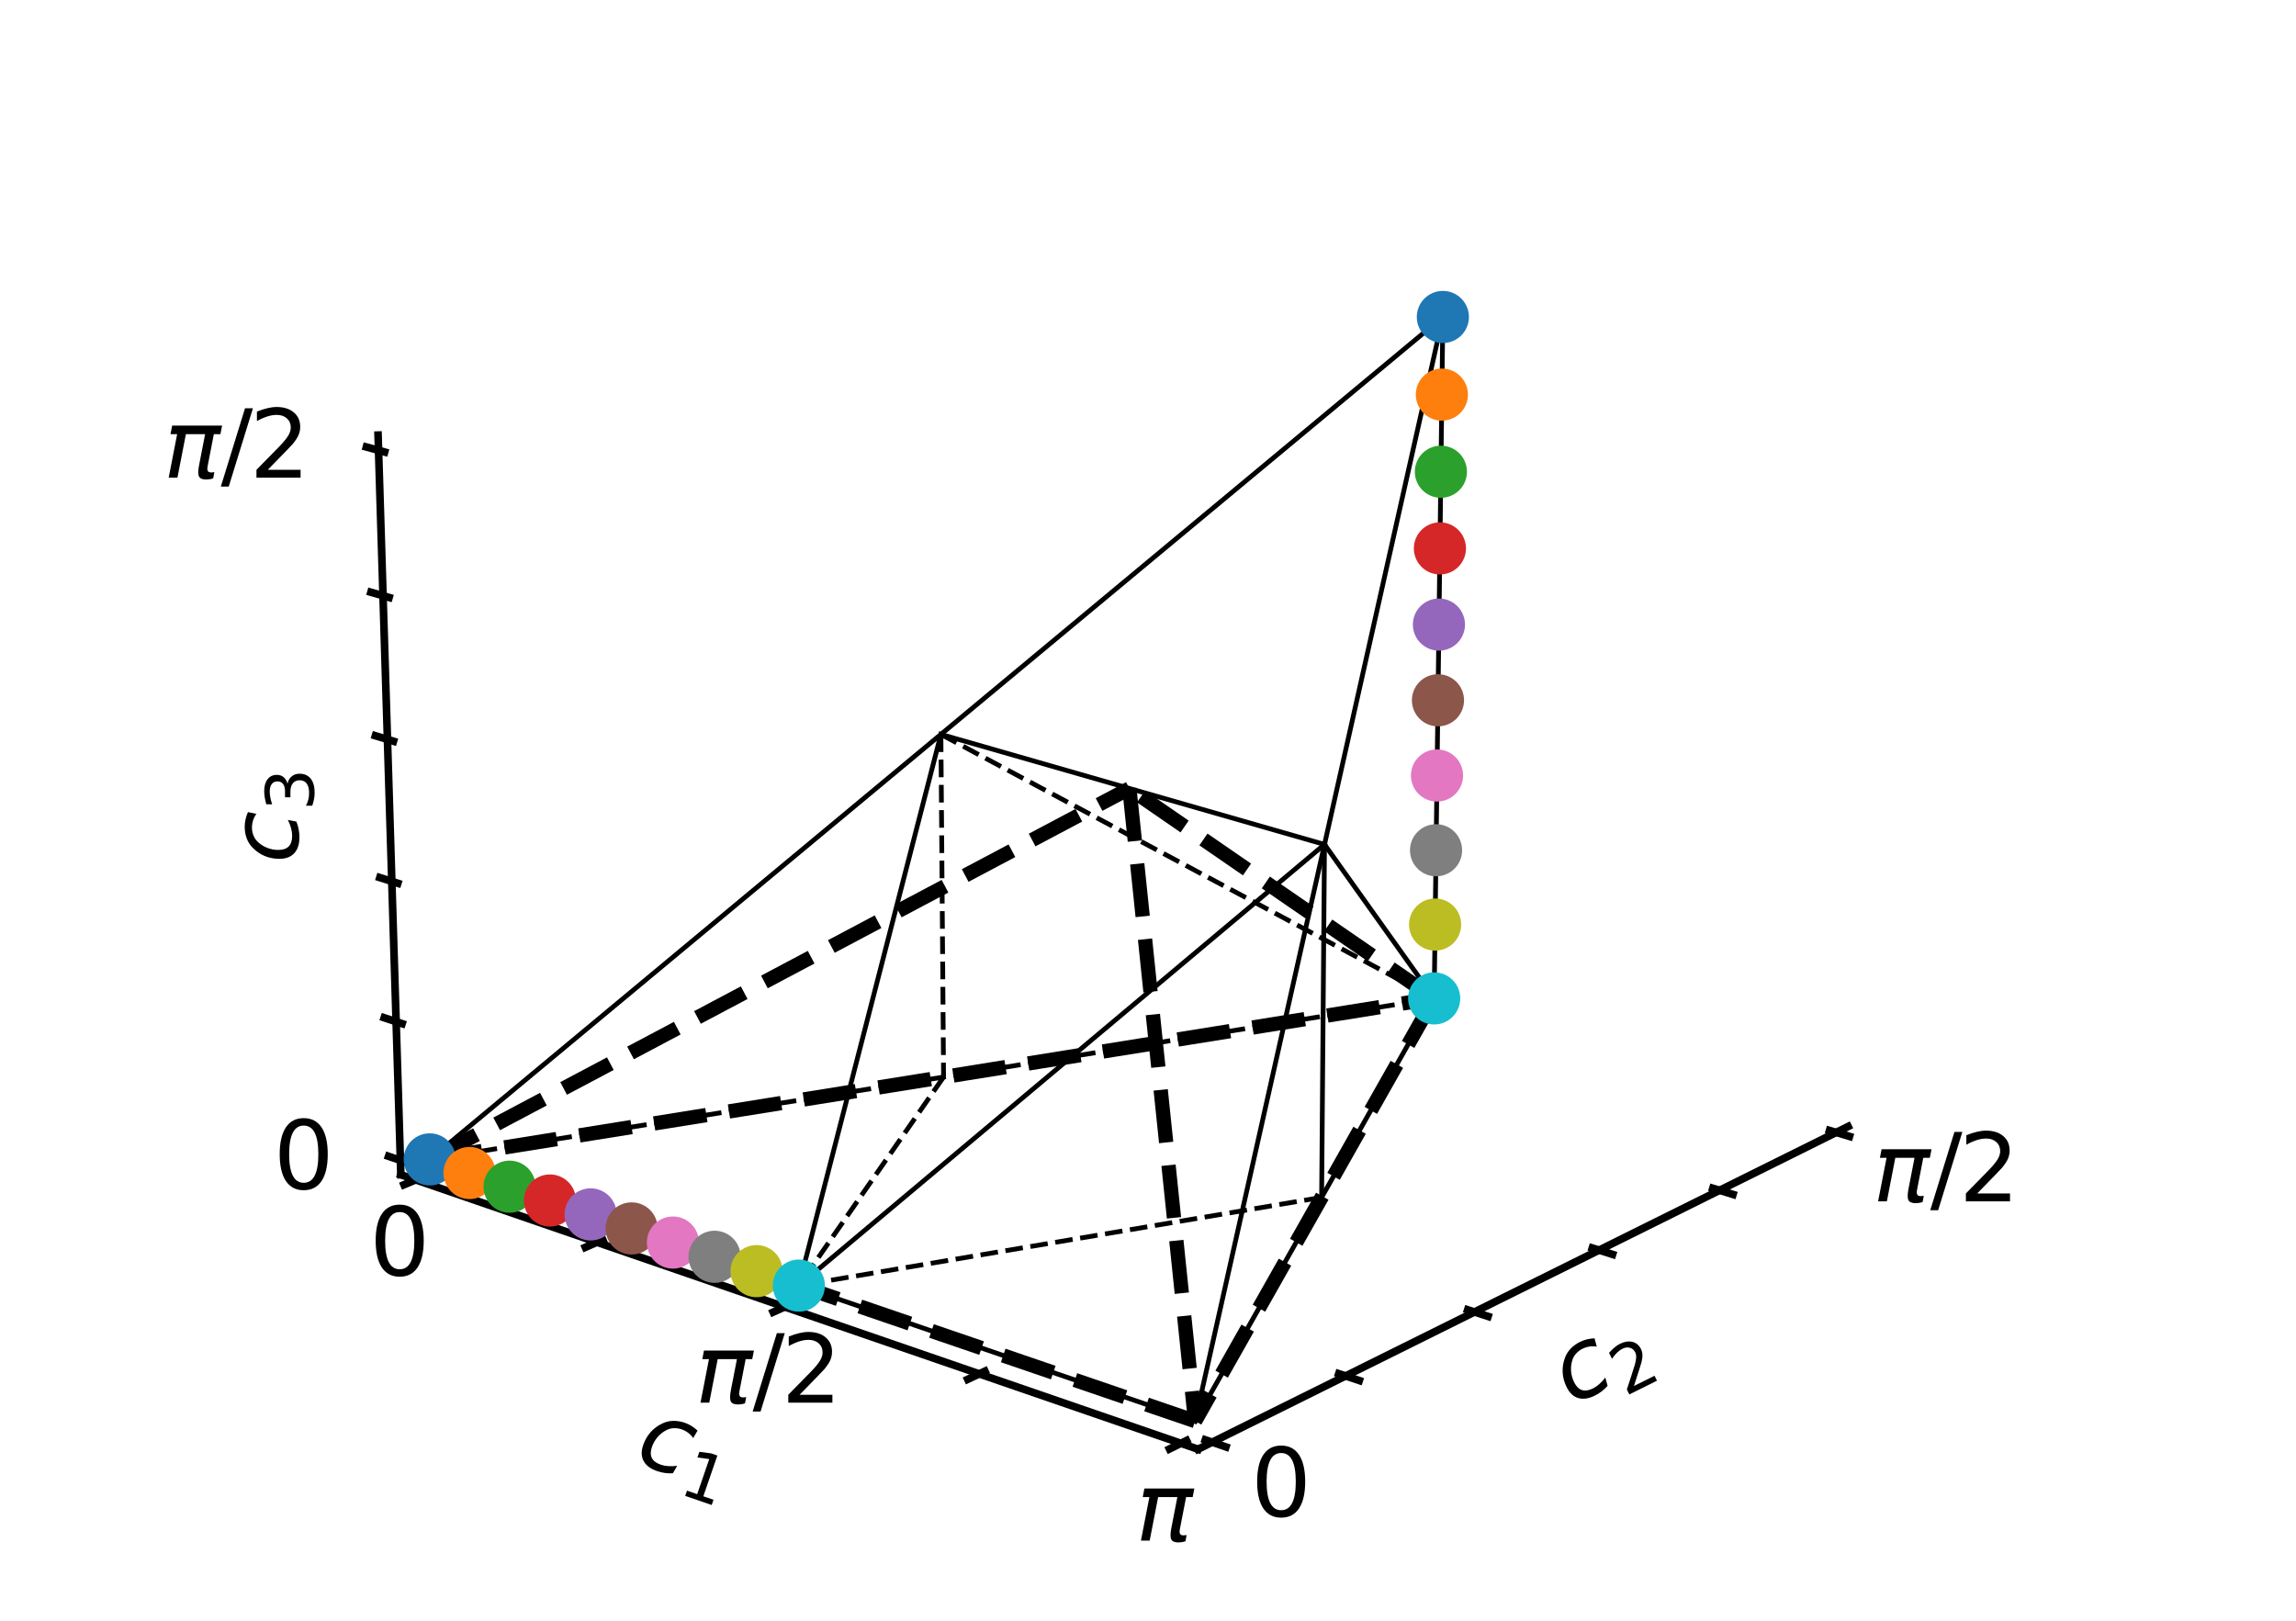
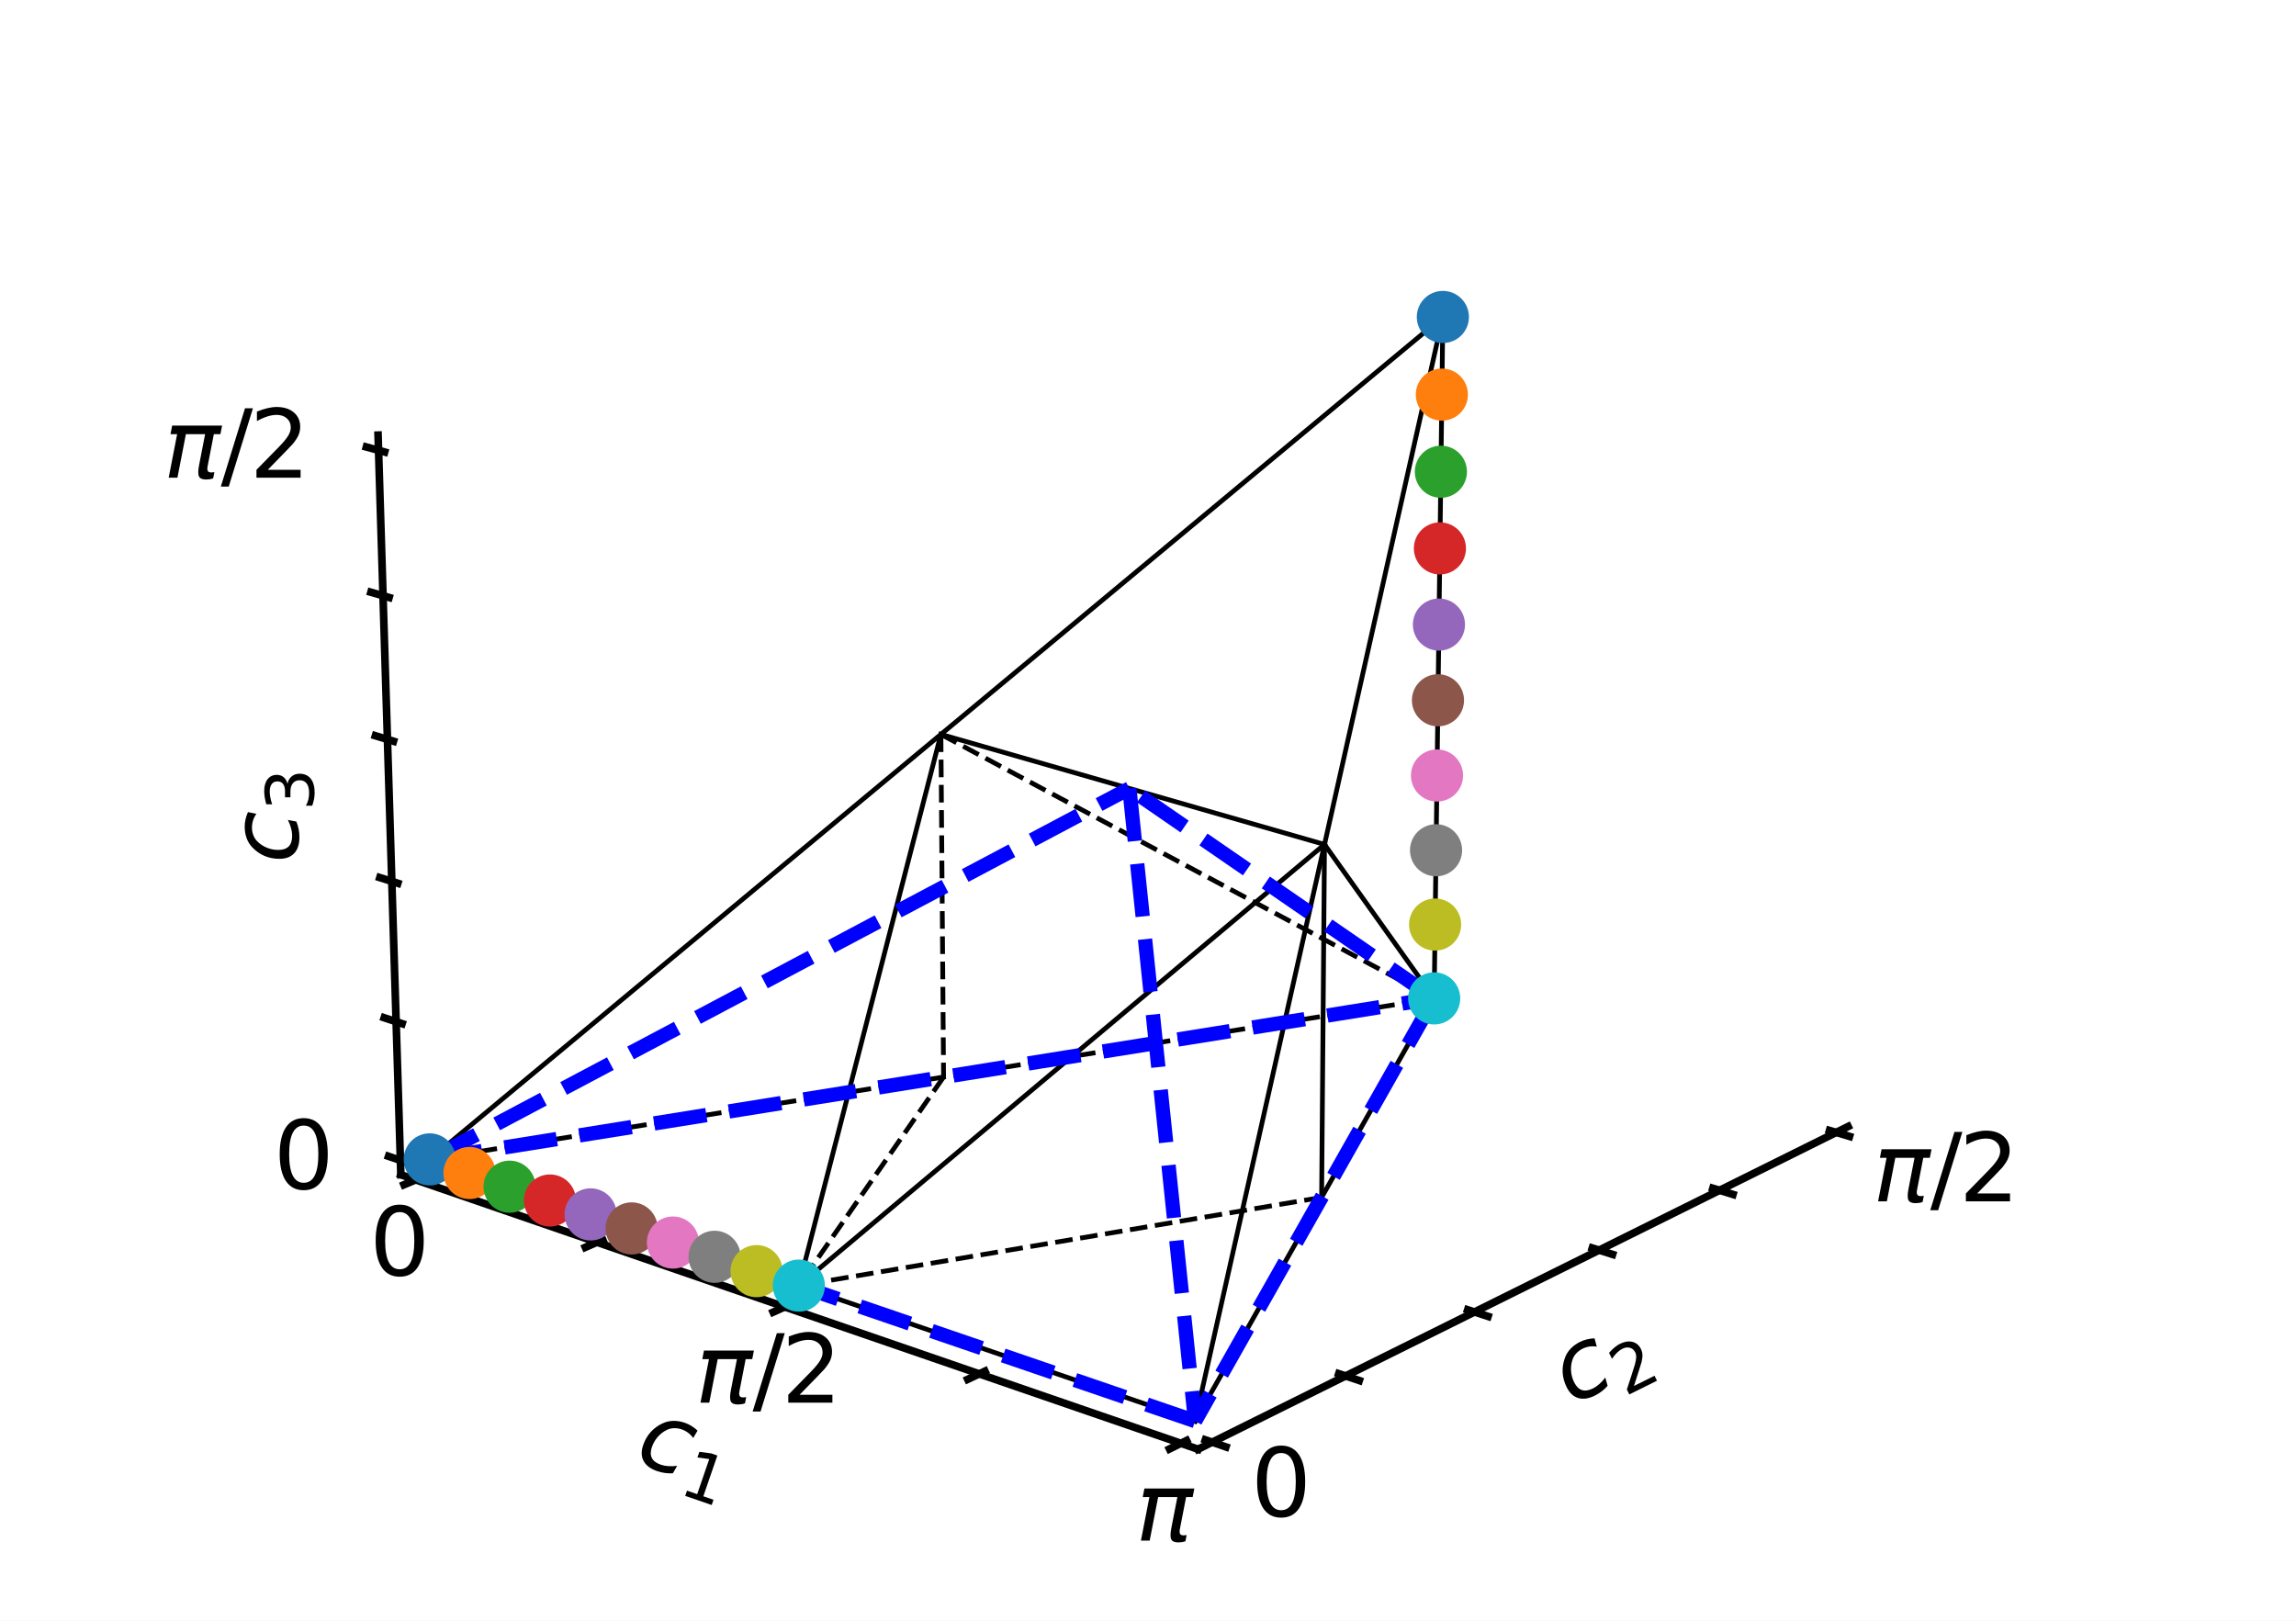
<svg xmlns="http://www.w3.org/2000/svg" xmlns:xlink="http://www.w3.org/1999/xlink" width="240.945pt" height="170.079pt" viewBox="0 0 240.945 170.079" version="1.1">
  <defs>
    <style type="text/css">*{stroke-linejoin: round; stroke-linecap: butt}</style>
  </defs>
  <g id="figure_1">
    <g id="patch_1">
      <path d="M 0 170.079 L 240.945 170.079 L 240.945 0 L 0 0 z " style="fill: #ffffff" />
    </g>
    <g id="patch_2">
      <path d="M 31.181 170.079 L 201.26 170.079 L 201.26 0 L 31.181 0 L 31.181 170.079 z " style="fill: none" />
    </g>
    <g id="pane3d_1">
      <g id="patch_3">
        <path d="M 42.064 123.275 L 112.354 93.891 L 112.177 21.685 L 39.676 45.659 " style="fill: none; opacity: 0" />
      </g>
    </g>
    <g id="pane3d_2">
      <g id="patch_4">
        <path d="M 112.354 93.891 L 193.943 118.215 L 196.265 41.522 L 112.177 21.685 " style="fill: none; opacity: 0" />
      </g>
    </g>
    <g id="pane3d_3">
      <g id="patch_5">
        <path d="M 42.064 123.275 L 125.721 152.082 L 193.943 118.215 L 112.354 93.891 " style="fill: none; opacity: 0" />
      </g>
    </g>
    <g id="axis3d_1">
      <g id="line2d_1">
        <path d="M 42.064 123.275 L 125.721 152.082 " style="fill: none; stroke: #000000; stroke-width: 0.8; stroke-linecap: square" />
      </g>
      <g id="text_1">
        <g transform="translate(66.42181 153.3539) rotate(-340.9997) scale(0.1 -0.1)">
          <defs>
            <path id="DejaVuSans-Oblique-63" d="M 3431 3366 L 3316 2797 Q 3109 2947 2876 3022 Q 2644 3097 2394 3097 Q 2119 3097 1870 3000 Q 1622 2903 1453 2725 Q 1184 2453 1037 2087 Q 891 1722 891 1331 Q 891 859 1127 628 Q 1363 397 1844 397 Q 2081 397 2348 469 Q 2616 541 2906 684 L 2797 116 Q 2547 13 2283 -39 Q 2019 -91 1741 -91 Q 1044 -91 669 257 Q 294 606 294 1253 Q 294 1797 489 2255 Q 684 2713 1069 3078 Q 1331 3328 1684 3456 Q 2038 3584 2456 3584 Q 2700 3584 2940 3529 Q 3181 3475 3431 3366 z " transform="scale(0.015625)" />
            <path id="DejaVuSans-31" d="M 794 531 L 1825 531 L 1825 4091 L 703 3866 L 703 4441 L 1819 4666 L 2450 4666 L 2450 531 L 3481 531 L 3481 0 L 794 0 L 794 531 z " transform="scale(0.015625)" />
          </defs>
          <use xlink:href="#DejaVuSans-Oblique-63" />
          <use xlink:href="#DejaVuSans-31" transform="translate(54.98047 -16.40625) scale(0.7)" />
        </g>
      </g>
      <g id="xtick_1">
        <g id="line2d_2">
          <path d="M 44.229 123.556 L 42.398 124.324 " style="fill: none; stroke: #000000; stroke-width: 0.8; stroke-linecap: square" />
        </g>
        <g id="text_2">
          <g transform="translate(38.76644 133.836) scale(0.1 -0.1)">
            <defs>
              <path id="DejaVuSans-30" d="M 2034 4250 Q 1547 4250 1301 3770 Q 1056 3291 1056 2328 Q 1056 1369 1301 889 Q 1547 409 2034 409 Q 2525 409 2770 889 Q 3016 1369 3016 2328 Q 3016 3291 2770 3770 Q 2525 4250 2034 4250 z M 2034 4750 Q 2819 4750 3233 4129 Q 3647 3509 3647 2328 Q 3647 1150 3233 529 Q 2819 -91 2034 -91 Q 1250 -91 836 529 Q 422 1150 422 2328 Q 422 3509 836 4129 Q 1250 4750 2034 4750 z " transform="scale(0.015625)" />
            </defs>
            <use xlink:href="#DejaVuSans-30" />
          </g>
        </g>
      </g>
      <g id="xtick_2">
        <g id="line2d_3">
          <path d="M 63.252 130.098 L 61.429 130.893 " style="fill: none; stroke: #000000; stroke-width: 0.8; stroke-linecap: square" />
        </g>
      </g>
      <g id="xtick_3">
        <g id="line2d_4">
          <path d="M 82.95 136.872 L 81.136 137.695 " style="fill: none; stroke: #000000; stroke-width: 0.8; stroke-linecap: square" />
        </g>
        <g id="text_3">
          <g transform="translate(72.96414 147.2741) scale(0.1 -0.1)">
            <defs>
              <path id="DejaVuSans-Oblique-3c0" d="M 584 3500 L 3938 3500 L 3825 2925 L 3384 2925 L 2966 775 Q 2922 550 2981 450 Q 3038 353 3209 353 Q 3256 353 3325 363 Q 3397 369 3419 372 L 3338 -44 Q 3222 -84 3103 -103 Q 2981 -122 2866 -122 Q 2491 -122 2388 81 Q 2284 288 2391 838 L 2797 2925 L 1506 2925 L 938 0 L 350 0 L 919 2925 L 472 2925 L 584 3500 z " transform="scale(0.015625)" />
              <path id="DejaVuSans-2f" d="M 1625 4666 L 2156 4666 L 531 -594 L 0 -594 L 1625 4666 z " transform="scale(0.015625)" />
              <path id="DejaVuSans-32" d="M 1228 531 L 3431 531 L 3431 0 L 469 0 L 469 531 Q 828 903 1448 1529 Q 2069 2156 2228 2338 Q 2531 2678 2651 2914 Q 2772 3150 2772 3378 Q 2772 3750 2511 3984 Q 2250 4219 1831 4219 Q 1534 4219 1204 4116 Q 875 4013 500 3803 L 500 4441 Q 881 4594 1212 4672 Q 1544 4750 1819 4750 Q 2544 4750 2975 4387 Q 3406 4025 3406 3419 Q 3406 3131 3298 2873 Q 3191 2616 2906 2266 Q 2828 2175 2409 1742 Q 1991 1309 1228 531 z " transform="scale(0.015625)" />
            </defs>
            <use xlink:href="#DejaVuSans-Oblique-3c0" transform="translate(0 0.78125)" />
            <use xlink:href="#DejaVuSans-2f" transform="translate(60.20508 0.78125)" />
            <use xlink:href="#DejaVuSans-32" transform="translate(90.27148 0.78125)" />
          </g>
        </g>
      </g>
      <g id="xtick_4">
        <g id="line2d_5">
          <path d="M 103.359 143.891 L 101.556 144.744 " style="fill: none; stroke: #000000; stroke-width: 0.8; stroke-linecap: square" />
        </g>
      </g>
      <g id="xtick_5">
        <g id="line2d_6">
          <path d="M 124.518 151.168 L 122.729 152.053 " style="fill: none; stroke: #000000; stroke-width: 0.8; stroke-linecap: square" />
        </g>
        <g id="text_4">
          <g transform="translate(119.184 161.7025) scale(0.1 -0.1)">
            <use xlink:href="#DejaVuSans-Oblique-3c0" transform="translate(0 0.3125)" />
          </g>
        </g>
      </g>
    </g>
    <g id="axis3d_2">
      <g id="line2d_7">
        <path d="M 193.943 118.215 L 125.721 152.082 " style="fill: none; stroke: #000000; stroke-width: 0.8; stroke-linecap: square" />
      </g>
      <g id="text_5">
        <g transform="translate(164.8697 147.5349) rotate(-26.40096) scale(0.1 -0.1)">
          <use xlink:href="#DejaVuSans-Oblique-63" />
          <use xlink:href="#DejaVuSans-32" transform="translate(54.98047 -16.40625) scale(0.7)" />
        </g>
      </g>
      <g id="xtick_6">
        <g id="line2d_8">
          <path d="M 126.488 151.097 L 128.65 151.839 " style="fill: none; stroke: #000000; stroke-width: 0.8; stroke-linecap: square" />
        </g>
        <g id="text_6">
          <g transform="translate(131.2687 159.1202) scale(0.1 -0.1)">
            <use xlink:href="#DejaVuSans-30" />
          </g>
        </g>
      </g>
      <g id="xtick_7">
        <g id="line2d_9">
          <path d="M 140.492 144.155 L 142.642 144.872 " style="fill: none; stroke: #000000; stroke-width: 0.8; stroke-linecap: square" />
        </g>
      </g>
      <g id="xtick_8">
        <g id="line2d_10">
          <path d="M 154.021 137.449 L 156.158 138.142 " style="fill: none; stroke: #000000; stroke-width: 0.8; stroke-linecap: square" />
        </g>
      </g>
      <g id="xtick_9">
        <g id="line2d_11">
          <path d="M 167.099 130.966 L 169.224 131.636 " style="fill: none; stroke: #000000; stroke-width: 0.8; stroke-linecap: square" />
        </g>
      </g>
      <g id="xtick_10">
        <g id="line2d_12">
          <path d="M 179.749 124.696 L 181.861 125.344 " style="fill: none; stroke: #000000; stroke-width: 0.8; stroke-linecap: square" />
        </g>
      </g>
      <g id="xtick_11">
        <g id="line2d_13">
          <path d="M 191.992 118.628 L 194.09 119.255 " style="fill: none; stroke: #000000; stroke-width: 0.8; stroke-linecap: square" />
        </g>
        <g id="text_7">
          <g transform="translate(196.5433 126.1482) scale(0.1 -0.1)">
            <use xlink:href="#DejaVuSans-Oblique-3c0" transform="translate(0 0.78125)" />
            <use xlink:href="#DejaVuSans-2f" transform="translate(60.20508 0.78125)" />
            <use xlink:href="#DejaVuSans-32" transform="translate(90.27148 0.78125)" />
          </g>
        </g>
      </g>
    </g>
    <g id="axis3d_3">
      <g id="line2d_14">
        <path d="M 42.064 123.275 L 39.676 45.659 " style="fill: none; stroke: #000000; stroke-width: 0.8; stroke-linecap: square" />
      </g>
      <g id="text_8">
        <g transform="translate(31.27982 90.58402) rotate(-90) scale(0.1 -0.1)">
          <defs>
            <path id="DejaVuSans-33" d="M 2597 2516 Q 3050 2419 3304 2112 Q 3559 1806 3559 1356 Q 3559 666 3084 287 Q 2609 -91 1734 -91 Q 1441 -91 1130 -33 Q 819 25 488 141 L 488 750 Q 750 597 1062 519 Q 1375 441 1716 441 Q 2309 441 2620 675 Q 2931 909 2931 1356 Q 2931 1769 2642 2001 Q 2353 2234 1838 2234 L 1294 2234 L 1294 2753 L 1863 2753 Q 2328 2753 2575 2939 Q 2822 3125 2822 3475 Q 2822 3834 2567 4026 Q 2313 4219 1838 4219 Q 1578 4219 1281 4162 Q 984 4106 628 3988 L 628 4550 Q 988 4650 1302 4700 Q 1616 4750 1894 4750 Q 2613 4750 3031 4423 Q 3450 4097 3450 3541 Q 3450 3153 3228 2886 Q 3006 2619 2597 2516 z " transform="scale(0.015625)" />
          </defs>
          <use xlink:href="#DejaVuSans-Oblique-63" />
          <use xlink:href="#DejaVuSans-33" transform="translate(54.98047 -16.40625) scale(0.7)" />
        </g>
      </g>
      <g id="xtick_12">
        <g id="line2d_15">
          <path d="M 42.64 121.983 L 40.775 121.343 " style="fill: none; stroke: #000000; stroke-width: 0.8; stroke-linecap: square" />
        </g>
        <g id="text_9">
          <g transform="translate(28.69442 124.7596) scale(0.1 -0.1)">
            <use xlink:href="#DejaVuSans-30" />
          </g>
        </g>
      </g>
      <g id="xtick_13">
        <g id="line2d_16">
          <path d="M 42.195 107.422 L 40.321 106.804 " style="fill: none; stroke: #000000; stroke-width: 0.8; stroke-linecap: square" />
        </g>
      </g>
      <g id="xtick_14">
        <g id="line2d_17">
          <path d="M 41.746 92.69 L 39.861 92.094 " style="fill: none; stroke: #000000; stroke-width: 0.8; stroke-linecap: square" />
        </g>
      </g>
      <g id="xtick_15">
        <g id="line2d_18">
          <path d="M 41.291 77.784 L 39.396 77.21 " style="fill: none; stroke: #000000; stroke-width: 0.8; stroke-linecap: square" />
        </g>
      </g>
      <g id="xtick_16">
        <g id="line2d_19">
          <path d="M 40.831 62.7 L 38.925 62.149 " style="fill: none; stroke: #000000; stroke-width: 0.8; stroke-linecap: square" />
        </g>
      </g>
      <g id="xtick_17">
        <g id="line2d_20">
          <path d="M 40.365 47.435 L 38.448 46.908 " style="fill: none; stroke: #000000; stroke-width: 0.8; stroke-linecap: square" />
        </g>
        <g id="text_10">
          <g transform="translate(17.15466 50.20871) scale(0.1 -0.1)">
            <use xlink:href="#DejaVuSans-Oblique-3c0" transform="translate(0 0.78125)" />
            <use xlink:href="#DejaVuSans-2f" transform="translate(60.20508 0.78125)" />
            <use xlink:href="#DejaVuSans-32" transform="translate(90.27148 0.78125)" />
          </g>
        </g>
      </g>
    </g>
    <g id="axes_1">
      <g id="line2d_21">
-         <path d="M 45.098 121.667 L 150.503 104.772 " clip-path="url(#p0db83124ba)" style="fill: none; stroke-dasharray: 1.85,0.8; stroke-dashoffset: 0; stroke: #000000; stroke-width: 0.5" />
+         <path d="M 45.098 121.667 L 150.503 104.772 " clip-path="url(#p7652b1ec98)" style="fill: none; stroke-dasharray: 1.85,0.8; stroke-dashoffset: 0; stroke: #000000; stroke-width: 0.5" />
      </g>
      <g id="line2d_22">
-         <path d="M 138.693 125.652 L 83.832 134.911 " clip-path="url(#p0db83124ba)" style="fill: none; stroke-dasharray: 1.85,0.8; stroke-dashoffset: 0; stroke: #000000; stroke-width: 0.5" />
+         <path d="M 138.693 125.652 L 83.832 134.911 " clip-path="url(#p7652b1ec98)" style="fill: none; stroke-dasharray: 1.85,0.8; stroke-dashoffset: 0; stroke: #000000; stroke-width: 0.5" />
      </g>
      <g id="line2d_23">
-         <path d="M 99.019 113.024 L 83.832 134.911 " clip-path="url(#p0db83124ba)" style="fill: none; stroke-dasharray: 1.85,0.8; stroke-dashoffset: 0; stroke: #000000; stroke-width: 0.5" />
+         <path d="M 99.019 113.024 L 83.832 134.911 " clip-path="url(#p7652b1ec98)" style="fill: none; stroke-dasharray: 1.85,0.8; stroke-dashoffset: 0; stroke: #000000; stroke-width: 0.5" />
      </g>
      <g id="line2d_24">
-         <path d="M 98.739 77.064 L 99.019 113.024 " clip-path="url(#p0db83124ba)" style="fill: none; stroke-dasharray: 1.85,0.8; stroke-dashoffset: 0; stroke: #000000; stroke-width: 0.5" />
+         <path d="M 98.739 77.064 L 99.019 113.024 " clip-path="url(#p7652b1ec98)" style="fill: none; stroke-dasharray: 1.85,0.8; stroke-dashoffset: 0; stroke: #000000; stroke-width: 0.5" />
      </g>
      <g id="line2d_25">
-         <path d="M 98.739 77.064 L 150.503 104.772 " clip-path="url(#p0db83124ba)" style="fill: none; stroke-dasharray: 1.85,0.8; stroke-dashoffset: 0; stroke: #000000; stroke-width: 0.5" />
+         <path d="M 98.739 77.064 L 150.503 104.772 " clip-path="url(#p7652b1ec98)" style="fill: none; stroke-dasharray: 1.85,0.8; stroke-dashoffset: 0; stroke: #000000; stroke-width: 0.5" />
      </g>
      <g id="line2d_26">
-         <path d="M 45.098 121.667 L 125.415 149.128 " clip-path="url(#p0db83124ba)" style="fill: none; stroke: #000000; stroke-width: 0.5; stroke-linecap: square" />
+         <path d="M 45.098 121.667 L 125.415 149.128 " clip-path="url(#p7652b1ec98)" style="fill: none; stroke: #000000; stroke-width: 0.5; stroke-linecap: square" />
      </g>
      <g id="line2d_27">
-         <path d="M 125.415 149.128 L 150.503 104.772 " clip-path="url(#p0db83124ba)" style="fill: none; stroke: #000000; stroke-width: 0.5; stroke-linecap: square" />
+         <path d="M 125.415 149.128 L 150.503 104.772 " clip-path="url(#p7652b1ec98)" style="fill: none; stroke: #000000; stroke-width: 0.5; stroke-linecap: square" />
      </g>
      <g id="line2d_28">
-         <path d="M 150.503 104.772 L 151.416 33.263 " clip-path="url(#p0db83124ba)" style="fill: none; stroke: #000000; stroke-width: 0.5; stroke-linecap: square" />
+         <path d="M 150.503 104.772 L 151.416 33.263 " clip-path="url(#p7652b1ec98)" style="fill: none; stroke: #000000; stroke-width: 0.5; stroke-linecap: square" />
      </g>
      <g id="line2d_29">
-         <path d="M 151.416 33.263 L 125.415 149.128 " clip-path="url(#p0db83124ba)" style="fill: none; stroke: #000000; stroke-width: 0.5; stroke-linecap: square" />
+         <path d="M 151.416 33.263 L 125.415 149.128 " clip-path="url(#p7652b1ec98)" style="fill: none; stroke: #000000; stroke-width: 0.5; stroke-linecap: square" />
      </g>
      <g id="line2d_30">
-         <path d="M 151.416 33.263 L 45.098 121.667 " clip-path="url(#p0db83124ba)" style="fill: none; stroke: #000000; stroke-width: 0.5; stroke-linecap: square" />
+         <path d="M 151.416 33.263 L 45.098 121.667 " clip-path="url(#p7652b1ec98)" style="fill: none; stroke: #000000; stroke-width: 0.5; stroke-linecap: square" />
      </g>
      <g id="line2d_31">
-         <path d="M 83.832 134.911 L 138.994 88.617 " clip-path="url(#p0db83124ba)" style="fill: none; stroke: #000000; stroke-width: 0.5; stroke-linecap: square" />
+         <path d="M 83.832 134.911 L 138.994 88.617 " clip-path="url(#p7652b1ec98)" style="fill: none; stroke: #000000; stroke-width: 0.5; stroke-linecap: square" />
      </g>
      <g id="line2d_32">
-         <path d="M 83.832 134.911 L 98.739 77.064 " clip-path="url(#p0db83124ba)" style="fill: none; stroke: #000000; stroke-width: 0.5; stroke-linecap: square" />
+         <path d="M 83.832 134.911 L 98.739 77.064 " clip-path="url(#p7652b1ec98)" style="fill: none; stroke: #000000; stroke-width: 0.5; stroke-linecap: square" />
      </g>
      <g id="line2d_33">
-         <path d="M 138.994 88.617 L 98.739 77.064 " clip-path="url(#p0db83124ba)" style="fill: none; stroke: #000000; stroke-width: 0.5; stroke-linecap: square" />
+         <path d="M 138.994 88.617 L 98.739 77.064 " clip-path="url(#p7652b1ec98)" style="fill: none; stroke: #000000; stroke-width: 0.5; stroke-linecap: square" />
      </g>
      <g id="line2d_34">
-         <path d="M 138.994 88.617 L 150.503 104.772 " clip-path="url(#p0db83124ba)" style="fill: none; stroke: #000000; stroke-width: 0.5; stroke-linecap: square" />
+         <path d="M 138.994 88.617 L 150.503 104.772 " clip-path="url(#p7652b1ec98)" style="fill: none; stroke: #000000; stroke-width: 0.5; stroke-linecap: square" />
      </g>
      <g id="line2d_35">
-         <path d="M 138.994 88.617 L 138.693 125.652 " clip-path="url(#p0db83124ba)" style="fill: none; stroke: #000000; stroke-width: 0.5; stroke-linecap: square" />
+         <path d="M 138.994 88.617 L 138.693 125.652 " clip-path="url(#p7652b1ec98)" style="fill: none; stroke: #000000; stroke-width: 0.5; stroke-linecap: square" />
      </g>
      <g id="line2d_36">
-         <path d="M 45.098 121.667 L 150.503 104.772 " clip-path="url(#p0db83124ba)" style="fill: none; stroke-dasharray: 5.55,2.4; stroke-dashoffset: 0; stroke: #000000; stroke-width: 1.5" />
+         <path d="M 45.098 121.667 L 150.503 104.772 " clip-path="url(#p7652b1ec98)" style="fill: none; stroke-dasharray: 5.55,2.4; stroke-dashoffset: 0; stroke: #0000ff; stroke-width: 1.5" />
      </g>
      <g id="line2d_37">
-         <path d="M 45.098 121.667 L 125.415 149.128 " clip-path="url(#p0db83124ba)" style="fill: none; stroke-dasharray: 5.55,2.4; stroke-dashoffset: 0; stroke: #000000; stroke-width: 1.5" />
+         <path d="M 45.098 121.667 L 125.415 149.128 " clip-path="url(#p7652b1ec98)" style="fill: none; stroke-dasharray: 5.55,2.4; stroke-dashoffset: 0; stroke: #0000ff; stroke-width: 1.5" />
      </g>
      <g id="line2d_38">
-         <path d="M 150.503 104.772 L 125.415 149.128 " clip-path="url(#p0db83124ba)" style="fill: none; stroke-dasharray: 5.55,2.4; stroke-dashoffset: 0; stroke: #000000; stroke-width: 1.5" />
+         <path d="M 150.503 104.772 L 125.415 149.128 " clip-path="url(#p7652b1ec98)" style="fill: none; stroke-dasharray: 5.55,2.4; stroke-dashoffset: 0; stroke: #0000ff; stroke-width: 1.5" />
      </g>
      <g id="line2d_39">
-         <path d="M 45.098 121.667 L 118.519 82.741 " clip-path="url(#p0db83124ba)" style="fill: none; stroke-dasharray: 5.55,2.4; stroke-dashoffset: 0; stroke: #000000; stroke-width: 1.5" />
+         <path d="M 45.098 121.667 L 118.519 82.741 " clip-path="url(#p7652b1ec98)" style="fill: none; stroke-dasharray: 5.55,2.4; stroke-dashoffset: 0; stroke: #0000ff; stroke-width: 1.5" />
      </g>
      <g id="line2d_40">
-         <path d="M 150.503 104.772 L 118.519 82.741 " clip-path="url(#p0db83124ba)" style="fill: none; stroke-dasharray: 5.55,2.4; stroke-dashoffset: 0; stroke: #000000; stroke-width: 1.5" />
+         <path d="M 150.503 104.772 L 118.519 82.741 " clip-path="url(#p7652b1ec98)" style="fill: none; stroke-dasharray: 5.55,2.4; stroke-dashoffset: 0; stroke: #0000ff; stroke-width: 1.5" />
      </g>
      <g id="line2d_41">
-         <path d="M 118.519 82.741 L 125.415 149.128 " clip-path="url(#p0db83124ba)" style="fill: none; stroke-dasharray: 5.55,2.4; stroke-dashoffset: 0; stroke: #000000; stroke-width: 1.5" />
+         <path d="M 118.519 82.741 L 125.415 149.128 " clip-path="url(#p7652b1ec98)" style="fill: none; stroke-dasharray: 5.55,2.4; stroke-dashoffset: 0; stroke: #0000ff; stroke-width: 1.5" />
      </g>
      <g id="Path3DCollection_1">
        <defs>
-           <path id="mcfcbb75c93" d="M 0 2.236 C 0.593 2.236 1.162 2 1.581 1.581 C 2 1.162 2.236 0.593 2.236 0 C 2.236 -0.593 2 -1.162 1.581 -1.581 C 1.162 -2 0.593 -2.236 0 -2.236 C -0.593 -2.236 -1.162 -2 -1.581 -1.581 C -2 -1.162 -2.236 -0.593 -2.236 0 C -2.236 0.593 -2 1.162 -1.581 1.581 C -1.162 2 -0.593 2.236 0 2.236 z " style="stroke: #17becf" />
-         </defs>
-         <g clip-path="url(#p0db83124ba)">
-           <use xlink:href="#mcfcbb75c93" x="150.503" y="104.772" style="fill: #17becf; stroke: #17becf" />
+           <path id="mea7b1137d9" d="M 0 2.236 C 0.593 2.236 1.162 2 1.581 1.581 C 2 1.162 2.236 0.593 2.236 0 C 2.236 -0.593 2 -1.162 1.581 -1.581 C 1.162 -2 0.593 -2.236 0 -2.236 C -0.593 -2.236 -1.162 -2 -1.581 -1.581 C -2 -1.162 -2.236 -0.593 -2.236 0 C -2.236 0.593 -2 1.162 -1.581 1.581 C -1.162 2 -0.593 2.236 0 2.236 z " style="stroke: #17becf" />
+         </defs>
+         <g clip-path="url(#p7652b1ec98)">
+           <use xlink:href="#mea7b1137d9" x="150.503" y="104.772" style="fill: #17becf; stroke: #17becf" />
        </g>
      </g>
      <g id="Path3DCollection_2">
        <defs>
-           <path id="m96c15466d6" d="M 0 2.236 C 0.593 2.236 1.162 2 1.581 1.581 C 2 1.162 2.236 0.593 2.236 0 C 2.236 -0.593 2 -1.162 1.581 -1.581 C 1.162 -2 0.593 -2.236 0 -2.236 C -0.593 -2.236 -1.162 -2 -1.581 -1.581 C -2 -1.162 -2.236 -0.593 -2.236 0 C -2.236 0.593 -2 1.162 -1.581 1.581 C -1.162 2 -0.593 2.236 0 2.236 z " style="stroke: #bcbd22" />
-         </defs>
-         <g clip-path="url(#p0db83124ba)">
-           <use xlink:href="#m96c15466d6" x="150.602" y="97.023" style="fill: #bcbd22; stroke: #bcbd22" />
+           <path id="m4e7f03ec4c" d="M 0 2.236 C 0.593 2.236 1.162 2 1.581 1.581 C 2 1.162 2.236 0.593 2.236 0 C 2.236 -0.593 2 -1.162 1.581 -1.581 C 1.162 -2 0.593 -2.236 0 -2.236 C -0.593 -2.236 -1.162 -2 -1.581 -1.581 C -2 -1.162 -2.236 -0.593 -2.236 0 C -2.236 0.593 -2 1.162 -1.581 1.581 C -1.162 2 -0.593 2.236 0 2.236 z " style="stroke: #bcbd22" />
+         </defs>
+         <g clip-path="url(#p7652b1ec98)">
+           <use xlink:href="#m4e7f03ec4c" x="150.602" y="97.023" style="fill: #bcbd22; stroke: #bcbd22" />
        </g>
      </g>
      <g id="Path3DCollection_3">
        <defs>
-           <path id="m6849ec771a" d="M 0 2.236 C 0.593 2.236 1.162 2 1.581 1.581 C 2 1.162 2.236 0.593 2.236 0 C 2.236 -0.593 2 -1.162 1.581 -1.581 C 1.162 -2 0.593 -2.236 0 -2.236 C -0.593 -2.236 -1.162 -2 -1.581 -1.581 C -2 -1.162 -2.236 -0.593 -2.236 0 C -2.236 0.593 -2 1.162 -1.581 1.581 C -1.162 2 -0.593 2.236 0 2.236 z " style="stroke: #7f7f7f" />
-         </defs>
-         <g clip-path="url(#p0db83124ba)">
-           <use xlink:href="#m6849ec771a" x="150.701" y="89.226" style="fill: #7f7f7f; stroke: #7f7f7f" />
+           <path id="m5e0da529d9" d="M 0 2.236 C 0.593 2.236 1.162 2 1.581 1.581 C 2 1.162 2.236 0.593 2.236 0 C 2.236 -0.593 2 -1.162 1.581 -1.581 C 1.162 -2 0.593 -2.236 0 -2.236 C -0.593 -2.236 -1.162 -2 -1.581 -1.581 C -2 -1.162 -2.236 -0.593 -2.236 0 C -2.236 0.593 -2 1.162 -1.581 1.581 C -1.162 2 -0.593 2.236 0 2.236 z " style="stroke: #7f7f7f" />
+         </defs>
+         <g clip-path="url(#p7652b1ec98)">
+           <use xlink:href="#m5e0da529d9" x="150.701" y="89.226" style="fill: #7f7f7f; stroke: #7f7f7f" />
        </g>
      </g>
      <g id="Path3DCollection_4">
        <defs>
-           <path id="m16156f9783" d="M 0 2.236 C 0.593 2.236 1.162 2 1.581 1.581 C 2 1.162 2.236 0.593 2.236 0 C 2.236 -0.593 2 -1.162 1.581 -1.581 C 1.162 -2 0.593 -2.236 0 -2.236 C -0.593 -2.236 -1.162 -2 -1.581 -1.581 C -2 -1.162 -2.236 -0.593 -2.236 0 C -2.236 0.593 -2 1.162 -1.581 1.581 C -1.162 2 -0.593 2.236 0 2.236 z " style="stroke: #e377c2" />
-         </defs>
-         <g clip-path="url(#p0db83124ba)">
-           <use xlink:href="#m16156f9783" x="150.801" y="81.381" style="fill: #e377c2; stroke: #e377c2" />
+           <path id="m5a9c7114a6" d="M 0 2.236 C 0.593 2.236 1.162 2 1.581 1.581 C 2 1.162 2.236 0.593 2.236 0 C 2.236 -0.593 2 -1.162 1.581 -1.581 C 1.162 -2 0.593 -2.236 0 -2.236 C -0.593 -2.236 -1.162 -2 -1.581 -1.581 C -2 -1.162 -2.236 -0.593 -2.236 0 C -2.236 0.593 -2 1.162 -1.581 1.581 C -1.162 2 -0.593 2.236 0 2.236 z " style="stroke: #e377c2" />
+         </defs>
+         <g clip-path="url(#p7652b1ec98)">
+           <use xlink:href="#m5a9c7114a6" x="150.801" y="81.381" style="fill: #e377c2; stroke: #e377c2" />
        </g>
      </g>
      <g id="Path3DCollection_5">
        <defs>
-           <path id="me7ffe1dcec" d="M 0 2.236 C 0.593 2.236 1.162 2 1.581 1.581 C 2 1.162 2.236 0.593 2.236 0 C 2.236 -0.593 2 -1.162 1.581 -1.581 C 1.162 -2 0.593 -2.236 0 -2.236 C -0.593 -2.236 -1.162 -2 -1.581 -1.581 C -2 -1.162 -2.236 -0.593 -2.236 0 C -2.236 0.593 -2 1.162 -1.581 1.581 C -1.162 2 -0.593 2.236 0 2.236 z " style="stroke: #8c564b" />
-         </defs>
-         <g clip-path="url(#p0db83124ba)">
-           <use xlink:href="#me7ffe1dcec" x="150.902" y="73.487" style="fill: #8c564b; stroke: #8c564b" />
+           <path id="ma82e1e5083" d="M 0 2.236 C 0.593 2.236 1.162 2 1.581 1.581 C 2 1.162 2.236 0.593 2.236 0 C 2.236 -0.593 2 -1.162 1.581 -1.581 C 1.162 -2 0.593 -2.236 0 -2.236 C -0.593 -2.236 -1.162 -2 -1.581 -1.581 C -2 -1.162 -2.236 -0.593 -2.236 0 C -2.236 0.593 -2 1.162 -1.581 1.581 C -1.162 2 -0.593 2.236 0 2.236 z " style="stroke: #8c564b" />
+         </defs>
+         <g clip-path="url(#p7652b1ec98)">
+           <use xlink:href="#ma82e1e5083" x="150.902" y="73.487" style="fill: #8c564b; stroke: #8c564b" />
        </g>
      </g>
      <g id="Path3DCollection_6">
        <defs>
-           <path id="m8d5dc718bf" d="M 0 2.236 C 0.593 2.236 1.162 2 1.581 1.581 C 2 1.162 2.236 0.593 2.236 0 C 2.236 -0.593 2 -1.162 1.581 -1.581 C 1.162 -2 0.593 -2.236 0 -2.236 C -0.593 -2.236 -1.162 -2 -1.581 -1.581 C -2 -1.162 -2.236 -0.593 -2.236 0 C -2.236 0.593 -2 1.162 -1.581 1.581 C -1.162 2 -0.593 2.236 0 2.236 z " style="stroke: #9467bd" />
-         </defs>
-         <g clip-path="url(#p0db83124ba)">
-           <use xlink:href="#m8d5dc718bf" x="151.004" y="65.543" style="fill: #9467bd; stroke: #9467bd" />
+           <path id="m2829e456fd" d="M 0 2.236 C 0.593 2.236 1.162 2 1.581 1.581 C 2 1.162 2.236 0.593 2.236 0 C 2.236 -0.593 2 -1.162 1.581 -1.581 C 1.162 -2 0.593 -2.236 0 -2.236 C -0.593 -2.236 -1.162 -2 -1.581 -1.581 C -2 -1.162 -2.236 -0.593 -2.236 0 C -2.236 0.593 -2 1.162 -1.581 1.581 C -1.162 2 -0.593 2.236 0 2.236 z " style="stroke: #9467bd" />
+         </defs>
+         <g clip-path="url(#p7652b1ec98)">
+           <use xlink:href="#m2829e456fd" x="151.004" y="65.543" style="fill: #9467bd; stroke: #9467bd" />
        </g>
      </g>
      <g id="Path3DCollection_7">
        <defs>
-           <path id="m85eeff5774" d="M 0 2.236 C 0.593 2.236 1.162 2 1.581 1.581 C 2 1.162 2.236 0.593 2.236 0 C 2.236 -0.593 2 -1.162 1.581 -1.581 C 1.162 -2 0.593 -2.236 0 -2.236 C -0.593 -2.236 -1.162 -2 -1.581 -1.581 C -2 -1.162 -2.236 -0.593 -2.236 0 C -2.236 0.593 -2 1.162 -1.581 1.581 C -1.162 2 -0.593 2.236 0 2.236 z " style="stroke: #d62728" />
-         </defs>
-         <g clip-path="url(#p0db83124ba)">
-           <use xlink:href="#m85eeff5774" x="151.106" y="57.549" style="fill: #d62728; stroke: #d62728" />
+           <path id="m739b4a4ff4" d="M 0 2.236 C 0.593 2.236 1.162 2 1.581 1.581 C 2 1.162 2.236 0.593 2.236 0 C 2.236 -0.593 2 -1.162 1.581 -1.581 C 1.162 -2 0.593 -2.236 0 -2.236 C -0.593 -2.236 -1.162 -2 -1.581 -1.581 C -2 -1.162 -2.236 -0.593 -2.236 0 C -2.236 0.593 -2 1.162 -1.581 1.581 C -1.162 2 -0.593 2.236 0 2.236 z " style="stroke: #d62728" />
+         </defs>
+         <g clip-path="url(#p7652b1ec98)">
+           <use xlink:href="#m739b4a4ff4" x="151.106" y="57.549" style="fill: #d62728; stroke: #d62728" />
        </g>
      </g>
      <g id="Path3DCollection_8">
        <defs>
-           <path id="mb997edfe27" d="M 0 2.236 C 0.593 2.236 1.162 2 1.581 1.581 C 2 1.162 2.236 0.593 2.236 0 C 2.236 -0.593 2 -1.162 1.581 -1.581 C 1.162 -2 0.593 -2.236 0 -2.236 C -0.593 -2.236 -1.162 -2 -1.581 -1.581 C -2 -1.162 -2.236 -0.593 -2.236 0 C -2.236 0.593 -2 1.162 -1.581 1.581 C -1.162 2 -0.593 2.236 0 2.236 z " style="stroke: #2ca02c" />
-         </defs>
-         <g clip-path="url(#p0db83124ba)">
-           <use xlink:href="#mb997edfe27" x="151.209" y="49.504" style="fill: #2ca02c; stroke: #2ca02c" />
+           <path id="mbb3f683e68" d="M 0 2.236 C 0.593 2.236 1.162 2 1.581 1.581 C 2 1.162 2.236 0.593 2.236 0 C 2.236 -0.593 2 -1.162 1.581 -1.581 C 1.162 -2 0.593 -2.236 0 -2.236 C -0.593 -2.236 -1.162 -2 -1.581 -1.581 C -2 -1.162 -2.236 -0.593 -2.236 0 C -2.236 0.593 -2 1.162 -1.581 1.581 C -1.162 2 -0.593 2.236 0 2.236 z " style="stroke: #2ca02c" />
+         </defs>
+         <g clip-path="url(#p7652b1ec98)">
+           <use xlink:href="#mbb3f683e68" x="151.209" y="49.504" style="fill: #2ca02c; stroke: #2ca02c" />
        </g>
      </g>
      <g id="Path3DCollection_9">
        <defs>
-           <path id="m1eb1310eaf" d="M 0 2.236 C 0.593 2.236 1.162 2 1.581 1.581 C 2 1.162 2.236 0.593 2.236 0 C 2.236 -0.593 2 -1.162 1.581 -1.581 C 1.162 -2 0.593 -2.236 0 -2.236 C -0.593 -2.236 -1.162 -2 -1.581 -1.581 C -2 -1.162 -2.236 -0.593 -2.236 0 C -2.236 0.593 -2 1.162 -1.581 1.581 C -1.162 2 -0.593 2.236 0 2.236 z " style="stroke: #ff7f0e" />
-         </defs>
-         <g clip-path="url(#p0db83124ba)">
-           <use xlink:href="#m1eb1310eaf" x="151.312" y="41.409" style="fill: #ff7f0e; stroke: #ff7f0e" />
+           <path id="mf72f2ec7a9" d="M 0 2.236 C 0.593 2.236 1.162 2 1.581 1.581 C 2 1.162 2.236 0.593 2.236 0 C 2.236 -0.593 2 -1.162 1.581 -1.581 C 1.162 -2 0.593 -2.236 0 -2.236 C -0.593 -2.236 -1.162 -2 -1.581 -1.581 C -2 -1.162 -2.236 -0.593 -2.236 0 C -2.236 0.593 -2 1.162 -1.581 1.581 C -1.162 2 -0.593 2.236 0 2.236 z " style="stroke: #ff7f0e" />
+         </defs>
+         <g clip-path="url(#p7652b1ec98)">
+           <use xlink:href="#mf72f2ec7a9" x="151.312" y="41.409" style="fill: #ff7f0e; stroke: #ff7f0e" />
        </g>
      </g>
      <g id="Path3DCollection_10">
        <defs>
-           <path id="m0a7c6aa11a" d="M 0 2.236 C 0.593 2.236 1.162 2 1.581 1.581 C 2 1.162 2.236 0.593 2.236 0 C 2.236 -0.593 2 -1.162 1.581 -1.581 C 1.162 -2 0.593 -2.236 0 -2.236 C -0.593 -2.236 -1.162 -2 -1.581 -1.581 C -2 -1.162 -2.236 -0.593 -2.236 0 C -2.236 0.593 -2 1.162 -1.581 1.581 C -1.162 2 -0.593 2.236 0 2.236 z " style="stroke: #1f77b4" />
-         </defs>
-         <g clip-path="url(#p0db83124ba)">
-           <use xlink:href="#m0a7c6aa11a" x="151.416" y="33.263" style="fill: #1f77b4; stroke: #1f77b4" />
+           <path id="m1cf64dca90" d="M 0 2.236 C 0.593 2.236 1.162 2 1.581 1.581 C 2 1.162 2.236 0.593 2.236 0 C 2.236 -0.593 2 -1.162 1.581 -1.581 C 1.162 -2 0.593 -2.236 0 -2.236 C -0.593 -2.236 -1.162 -2 -1.581 -1.581 C -2 -1.162 -2.236 -0.593 -2.236 0 C -2.236 0.593 -2 1.162 -1.581 1.581 C -1.162 2 -0.593 2.236 0 2.236 z " style="stroke: #1f77b4" />
+         </defs>
+         <g clip-path="url(#p7652b1ec98)">
+           <use xlink:href="#m1cf64dca90" x="151.416" y="33.263" style="fill: #1f77b4; stroke: #1f77b4" />
        </g>
      </g>
      <g id="Path3DCollection_11">
-         <g clip-path="url(#p0db83124ba)">
-           <use xlink:href="#m0a7c6aa11a" x="45.098" y="121.667" style="fill: #1f77b4; stroke: #1f77b4" />
+         <g clip-path="url(#p7652b1ec98)">
+           <use xlink:href="#m1cf64dca90" x="45.098" y="121.667" style="fill: #1f77b4; stroke: #1f77b4" />
        </g>
      </g>
      <g id="Path3DCollection_12">
-         <g clip-path="url(#p0db83124ba)">
-           <use xlink:href="#m1eb1310eaf" x="49.27" y="123.094" style="fill: #ff7f0e; stroke: #ff7f0e" />
+         <g clip-path="url(#p7652b1ec98)">
+           <use xlink:href="#mf72f2ec7a9" x="49.27" y="123.094" style="fill: #ff7f0e; stroke: #ff7f0e" />
        </g>
      </g>
      <g id="Path3DCollection_13">
-         <g clip-path="url(#p0db83124ba)">
-           <use xlink:href="#mb997edfe27" x="53.474" y="124.531" style="fill: #2ca02c; stroke: #2ca02c" />
+         <g clip-path="url(#p7652b1ec98)">
+           <use xlink:href="#mbb3f683e68" x="53.474" y="124.531" style="fill: #2ca02c; stroke: #2ca02c" />
        </g>
      </g>
      <g id="Path3DCollection_14">
-         <g clip-path="url(#p0db83124ba)">
-           <use xlink:href="#m85eeff5774" x="57.711" y="125.98" style="fill: #d62728; stroke: #d62728" />
+         <g clip-path="url(#p7652b1ec98)">
+           <use xlink:href="#m739b4a4ff4" x="57.711" y="125.98" style="fill: #d62728; stroke: #d62728" />
        </g>
      </g>
      <g id="Path3DCollection_15">
-         <g clip-path="url(#p0db83124ba)">
-           <use xlink:href="#m8d5dc718bf" x="61.98" y="127.439" style="fill: #9467bd; stroke: #9467bd" />
+         <g clip-path="url(#p7652b1ec98)">
+           <use xlink:href="#m2829e456fd" x="61.98" y="127.439" style="fill: #9467bd; stroke: #9467bd" />
        </g>
      </g>
      <g id="Path3DCollection_16">
-         <g clip-path="url(#p0db83124ba)">
-           <use xlink:href="#me7ffe1dcec" x="66.283" y="128.91" style="fill: #8c564b; stroke: #8c564b" />
+         <g clip-path="url(#p7652b1ec98)">
+           <use xlink:href="#ma82e1e5083" x="66.283" y="128.91" style="fill: #8c564b; stroke: #8c564b" />
        </g>
      </g>
      <g id="Path3DCollection_17">
-         <g clip-path="url(#p0db83124ba)">
-           <use xlink:href="#m16156f9783" x="70.619" y="130.393" style="fill: #e377c2; stroke: #e377c2" />
+         <g clip-path="url(#p7652b1ec98)">
+           <use xlink:href="#m5a9c7114a6" x="70.619" y="130.393" style="fill: #e377c2; stroke: #e377c2" />
        </g>
      </g>
      <g id="Path3DCollection_18">
-         <g clip-path="url(#p0db83124ba)">
-           <use xlink:href="#m6849ec771a" x="74.989" y="131.887" style="fill: #7f7f7f; stroke: #7f7f7f" />
+         <g clip-path="url(#p7652b1ec98)">
+           <use xlink:href="#m5e0da529d9" x="74.989" y="131.887" style="fill: #7f7f7f; stroke: #7f7f7f" />
        </g>
      </g>
      <g id="Path3DCollection_19">
-         <g clip-path="url(#p0db83124ba)">
-           <use xlink:href="#m96c15466d6" x="79.393" y="133.393" style="fill: #bcbd22; stroke: #bcbd22" />
+         <g clip-path="url(#p7652b1ec98)">
+           <use xlink:href="#m4e7f03ec4c" x="79.393" y="133.393" style="fill: #bcbd22; stroke: #bcbd22" />
        </g>
      </g>
      <g id="Path3DCollection_20">
-         <g clip-path="url(#p0db83124ba)">
-           <use xlink:href="#mcfcbb75c93" x="83.832" y="134.911" style="fill: #17becf; stroke: #17becf" />
+         <g clip-path="url(#p7652b1ec98)">
+           <use xlink:href="#mea7b1137d9" x="83.832" y="134.911" style="fill: #17becf; stroke: #17becf" />
        </g>
      </g>
    </g>
  </g>
  <defs>
-     <clipPath id="p0db83124ba">
+     <clipPath id="p7652b1ec98">
      <rect x="31.181" y="0" width="170.079" height="170.079" />
    </clipPath>
  </defs>
</svg>
